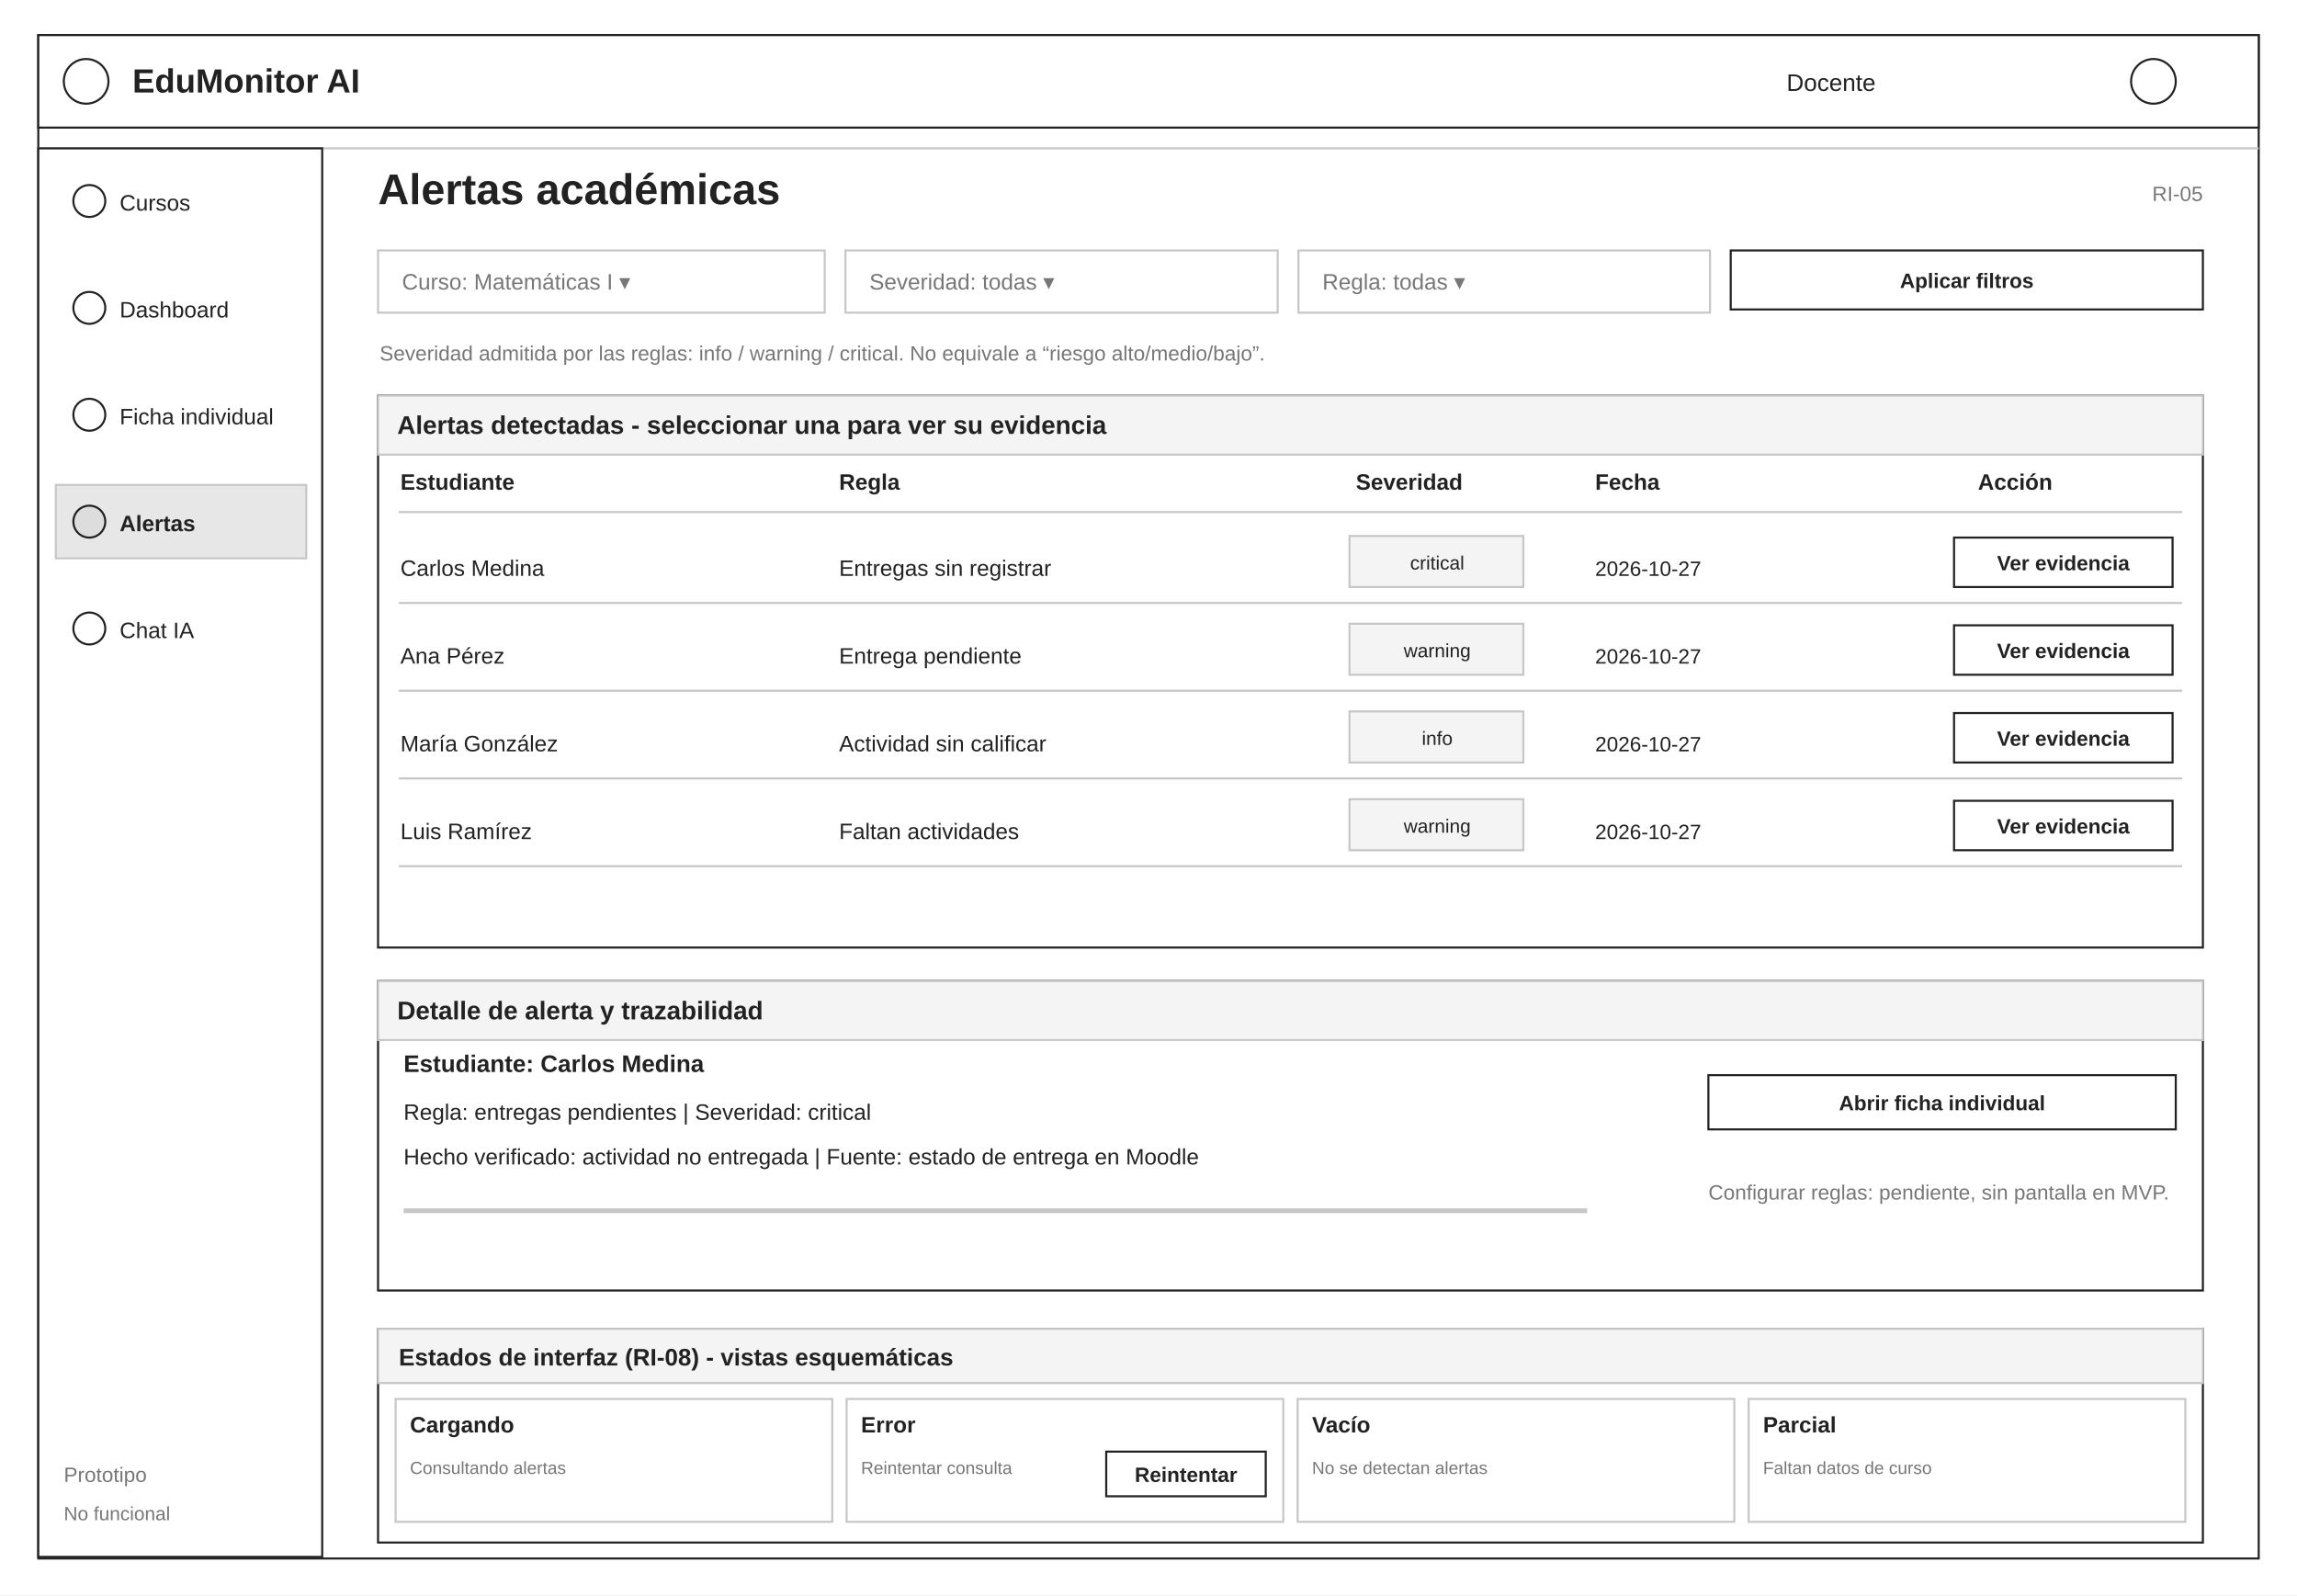
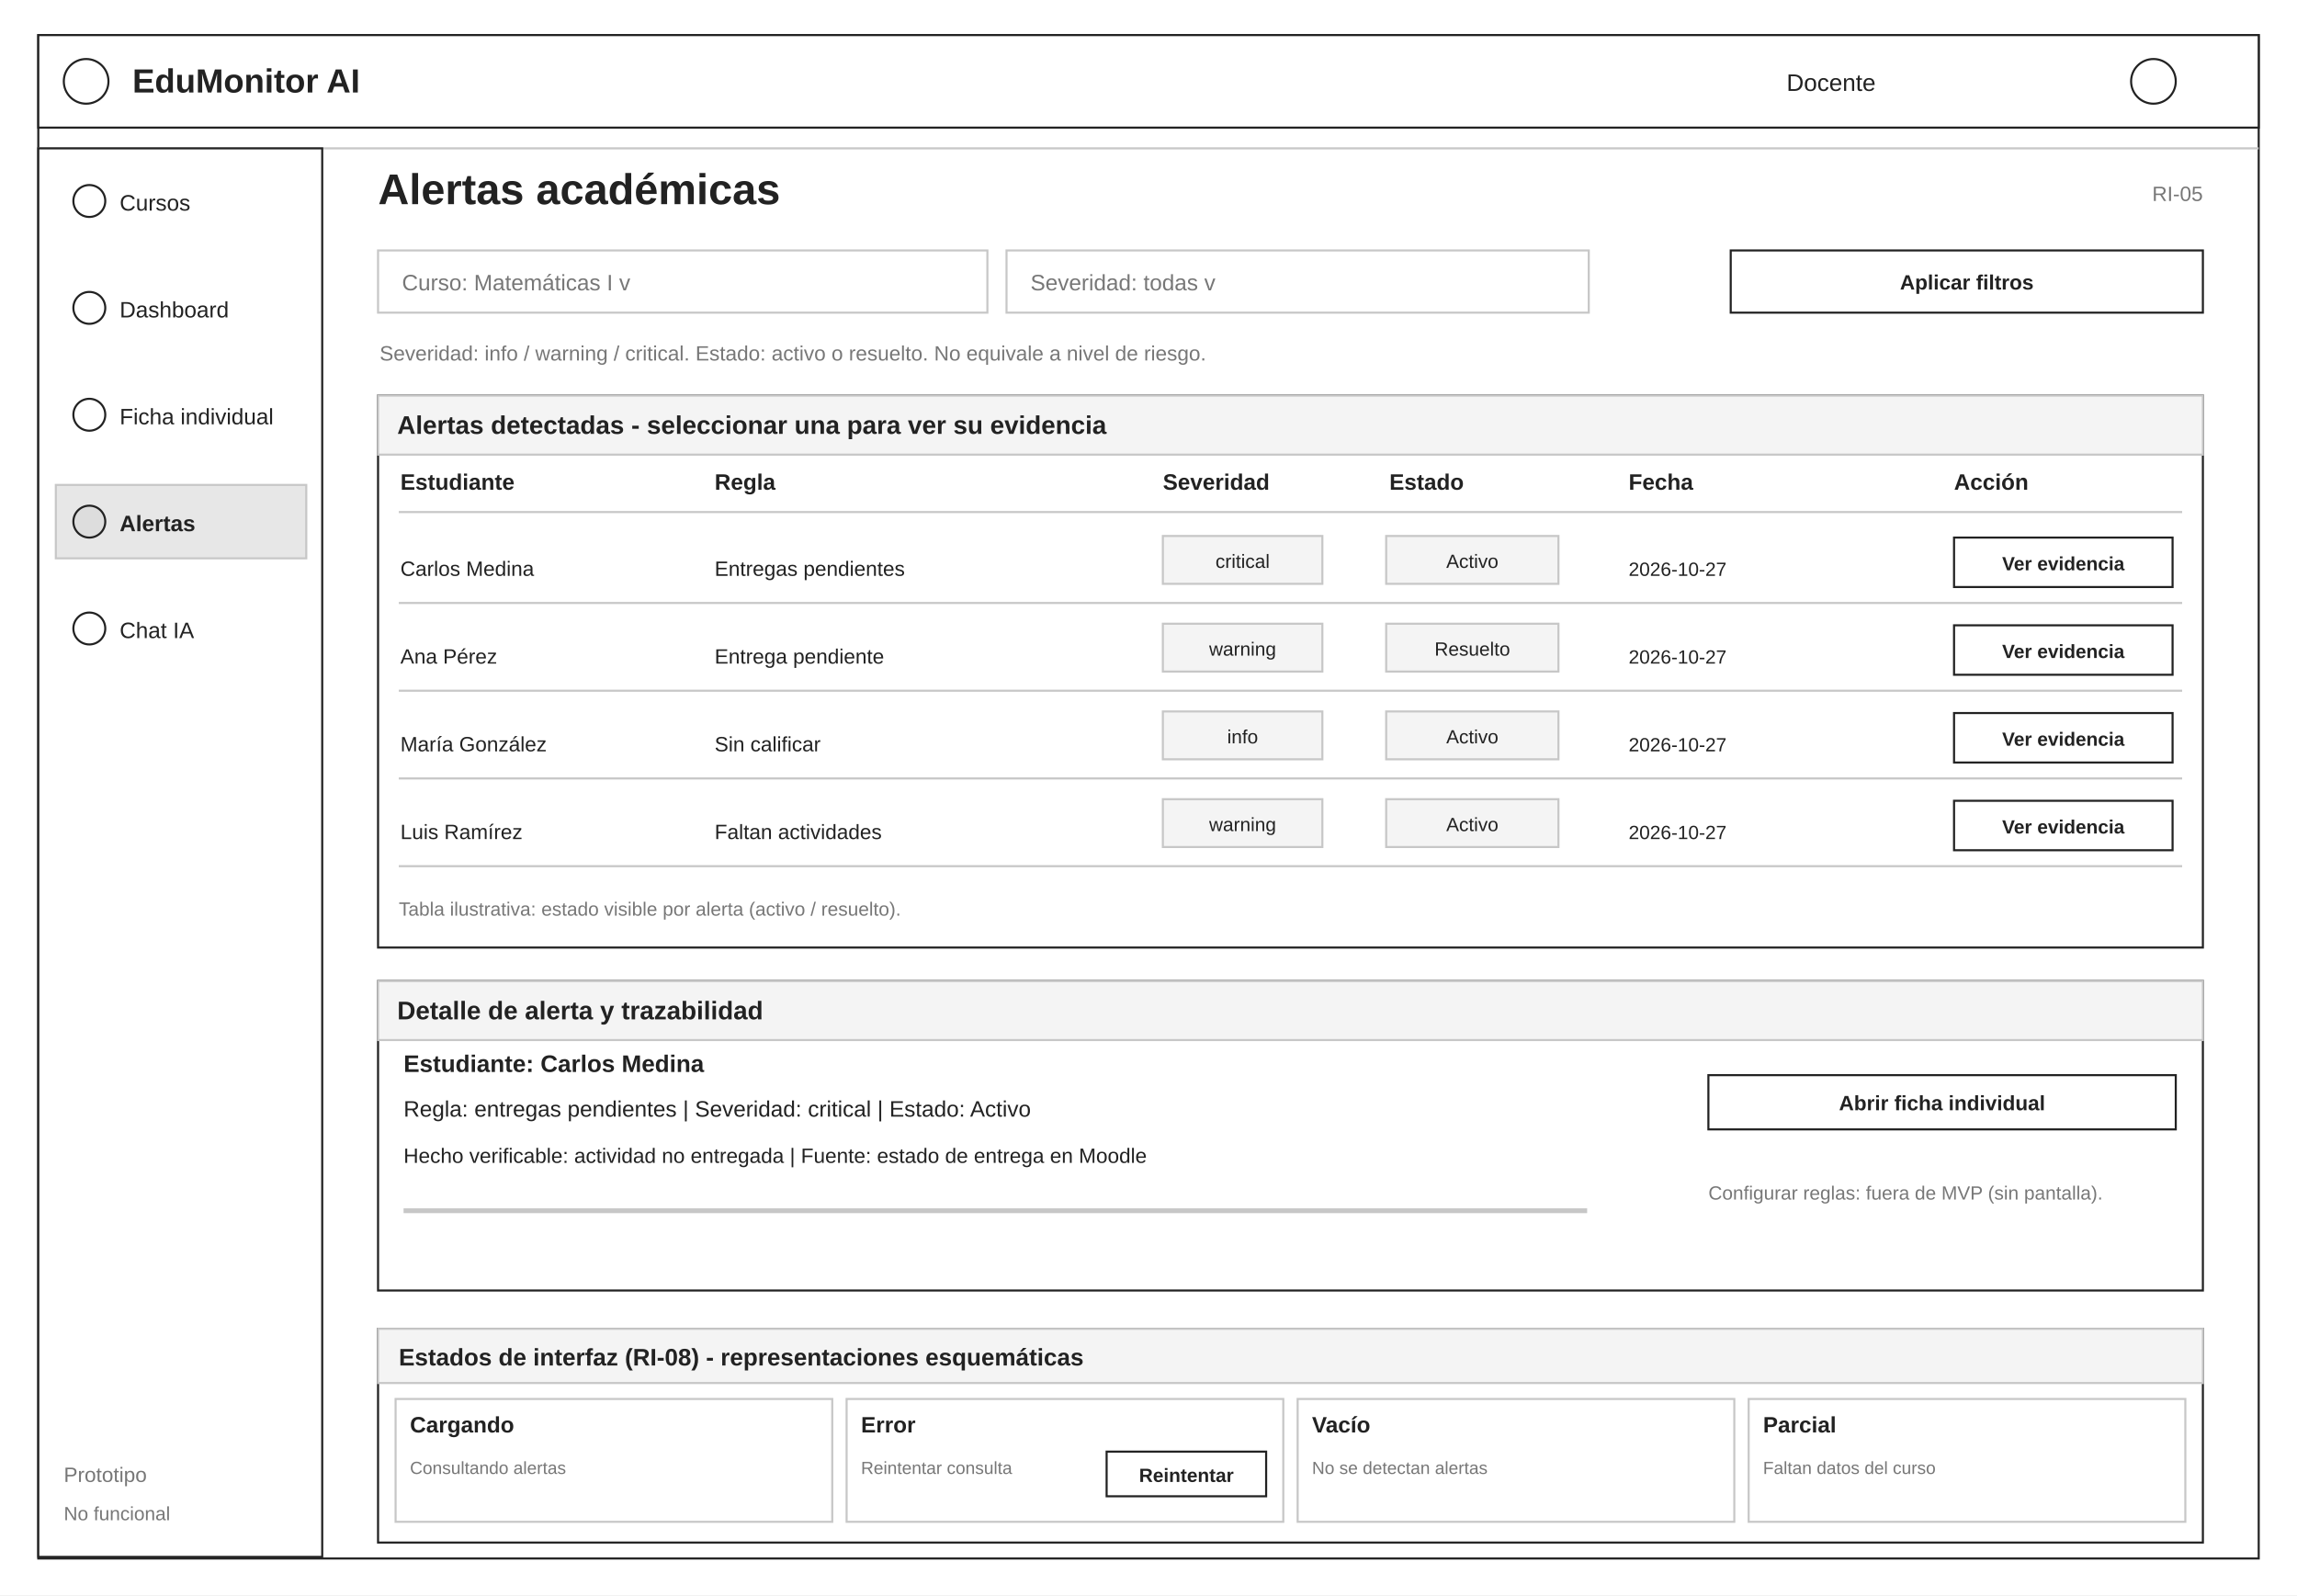
<svg xmlns="http://www.w3.org/2000/svg" width="1440" height="1000" viewBox="0 0 1440 1000">
-   <rect width="1440" height="1000" fill="#ffffff" />
-   <rect x="24" y="22" width="1392" height="955" rx="0" fill="#ffffff" stroke="#222222" stroke-width="1.3" />
-   <rect x="24" y="22" width="1392" height="58" rx="0" fill="#ffffff" stroke="#222222" stroke-width="1.3" />
+   <rect x="0" y="0" width="1440" height="1000" fill="#ffffff" stroke="#ffffff" stroke-width="0" />
+   <rect x="24" y="22" width="1392" height="955" fill="#ffffff" stroke="#222222" stroke-width="1.3" />
+   <rect x="24" y="22" width="1392" height="58" fill="#ffffff" stroke="#222222" stroke-width="1.3" />
  <circle cx="54" cy="51" r="14" fill="#ffffff" stroke="#222222" stroke-width="1.3" />
  <text x="83" y="58" font-family="Arial,DejaVu Sans,sans-serif" font-size="21" font-weight="700" fill="#222222" text-anchor="start">EduMonitor AI</text>
  <text x="1120" y="57" font-family="Arial,DejaVu Sans,sans-serif" font-size="15" font-weight="400" fill="#222222" text-anchor="start">Docente</text>
  <circle cx="1350" cy="51" r="14" fill="#ffffff" stroke="#222222" stroke-width="1.3" />
  <line x1="24" y1="93" x2="1416" y2="93" stroke="#c7c7c7" stroke-width="1.3" />
-   <rect x="24" y="93" width="178" height="883" rx="0" fill="#ffffff" stroke="#222222" stroke-width="1.3" />
+   <rect x="24" y="93" width="178" height="883" fill="#ffffff" stroke="#222222" stroke-width="1.3" />
  <circle cx="56" cy="126" r="10" fill="#ffffff" stroke="#222222" stroke-width="1.3" />
  <text x="75" y="132" font-family="Arial,DejaVu Sans,sans-serif" font-size="14" font-weight="400" fill="#222222" text-anchor="start">Cursos</text>
  <circle cx="56" cy="193" r="10" fill="#ffffff" stroke="#222222" stroke-width="1.3" />
  <text x="75" y="199" font-family="Arial,DejaVu Sans,sans-serif" font-size="14" font-weight="400" fill="#222222" text-anchor="start">Dashboard</text>
  <circle cx="56" cy="260" r="10" fill="#ffffff" stroke="#222222" stroke-width="1.3" />
  <text x="75" y="266" font-family="Arial,DejaVu Sans,sans-serif" font-size="14" font-weight="400" fill="#222222" text-anchor="start">Ficha individual</text>
-   <rect x="35" y="304" width="157" height="46" rx="0" fill="#e7e7e7" stroke="#c7c7c7" stroke-width="1.3" />
+   <rect x="35" y="304" width="157" height="46" fill="#e7e7e7" stroke="#c7c7c7" stroke-width="1.3" />
  <circle cx="56" cy="327" r="10" fill="#dddddd" stroke="#222222" stroke-width="1.3" />
  <text x="75" y="333" font-family="Arial,DejaVu Sans,sans-serif" font-size="14" font-weight="700" fill="#222222" text-anchor="start">Alertas</text>
  <circle cx="56" cy="394" r="10" fill="#ffffff" stroke="#222222" stroke-width="1.3" />
  <text x="75" y="400" font-family="Arial,DejaVu Sans,sans-serif" font-size="14" font-weight="400" fill="#222222" text-anchor="start">Chat IA</text>
  <text x="40" y="929" font-family="Arial,DejaVu Sans,sans-serif" font-size="13" font-weight="400" fill="#777777" text-anchor="start">Prototipo</text>
  <text x="40" y="953" font-family="Arial,DejaVu Sans,sans-serif" font-size="12" font-weight="400" fill="#777777" text-anchor="start">No funcional</text>
  <text x="237" y="128" font-family="Arial,DejaVu Sans,sans-serif" font-size="27" font-weight="700" fill="#222222" text-anchor="start">Alertas académicas</text>
  <text x="1381" y="126" font-family="Arial,DejaVu Sans,sans-serif" font-size="13" font-weight="400" fill="#777777" text-anchor="end">RI-05</text>
-   <rect x="237" y="157" width="280" height="39" rx="0" fill="#ffffff" stroke="#c7c7c7" stroke-width="1.3" />
-   <text x="252" y="181.5" font-family="Arial,DejaVu Sans,sans-serif" font-size="14" font-weight="400" fill="#777777" text-anchor="start">Curso: Matemáticas I ▾</text>
-   <rect x="530" y="157" width="271" height="39" rx="0" fill="#ffffff" stroke="#c7c7c7" stroke-width="1.3" />
-   <text x="545" y="181.5" font-family="Arial,DejaVu Sans,sans-serif" font-size="14" font-weight="400" fill="#777777" text-anchor="start">Severidad: todas ▾</text>
-   <rect x="814" y="157" width="258" height="39" rx="0" fill="#ffffff" stroke="#c7c7c7" stroke-width="1.3" />
-   <text x="829" y="181.5" font-family="Arial,DejaVu Sans,sans-serif" font-size="14" font-weight="400" fill="#777777" text-anchor="start">Regla: todas ▾</text>
-   <rect x="1085" y="157" width="296" height="37" rx="0" fill="#ffffff" stroke="#222222" stroke-width="1.3" />
-   <text x="1233.0" y="180.5" font-family="Arial,DejaVu Sans,sans-serif" font-size="13" font-weight="700" fill="#222222" text-anchor="middle">Aplicar filtros</text>
-   <text x="238" y="226" font-family="Arial,DejaVu Sans,sans-serif" font-size="13" font-weight="400" fill="#777777" text-anchor="start">Severidad admitida por las reglas: info / warning / critical. No equivale a “riesgo alto/medio/bajo”.</text>
-   <rect x="237" y="248" width="1144" height="346" rx="0" fill="#ffffff" stroke="#222222" stroke-width="1.3" />
-   <rect x="237" y="248" width="1144" height="37" rx="0" fill="#f4f4f4" stroke="#c7c7c7" stroke-width="1.3" />
+   <rect x="237" y="157" width="382" height="39" fill="#ffffff" stroke="#c7c7c7" stroke-width="1.3" />
+   <text x="252" y="182" font-family="Arial,DejaVu Sans,sans-serif" font-size="14" font-weight="400" fill="#777777" text-anchor="start">Curso: Matemáticas I  v</text>
+   <rect x="631" y="157" width="365" height="39" fill="#ffffff" stroke="#c7c7c7" stroke-width="1.3" />
+   <text x="646" y="182" font-family="Arial,DejaVu Sans,sans-serif" font-size="14" font-weight="400" fill="#777777" text-anchor="start">Severidad: todas  v</text>
+   <rect x="1085" y="157" width="296" height="39" fill="#ffffff" stroke="#222222" stroke-width="1.3" />
+   <text x="1233.0" y="181.5" font-family="Arial,DejaVu Sans,sans-serif" font-size="13" font-weight="700" fill="#222222" text-anchor="middle">Aplicar filtros</text>
+   <text x="238" y="226" font-family="Arial,DejaVu Sans,sans-serif" font-size="13" font-weight="400" fill="#777777" text-anchor="start">Severidad: info / warning / critical. Estado: activo o resuelto. No equivale a nivel de riesgo.</text>
+   <rect x="237" y="248" width="1144" height="346" fill="#ffffff" stroke="#222222" stroke-width="1.3" />
+   <rect x="237" y="248" width="1144" height="37" fill="#f4f4f4" stroke="#c7c7c7" stroke-width="1.3" />
  <text x="249" y="272" font-family="Arial,DejaVu Sans,sans-serif" font-size="16" font-weight="700" fill="#222222" text-anchor="start">Alertas detectadas - seleccionar una para ver su evidencia</text>
  <text x="251" y="307" font-family="Arial,DejaVu Sans,sans-serif" font-size="14" font-weight="700" fill="#222222" text-anchor="start">Estudiante</text>
-   <text x="526" y="307" font-family="Arial,DejaVu Sans,sans-serif" font-size="14" font-weight="700" fill="#222222" text-anchor="start">Regla</text>
-   <text x="850" y="307" font-family="Arial,DejaVu Sans,sans-serif" font-size="14" font-weight="700" fill="#222222" text-anchor="start">Severidad</text>
-   <text x="1000" y="307" font-family="Arial,DejaVu Sans,sans-serif" font-size="14" font-weight="700" fill="#222222" text-anchor="start">Fecha</text>
-   <text x="1240" y="307" font-family="Arial,DejaVu Sans,sans-serif" font-size="14" font-weight="700" fill="#222222" text-anchor="start">Acción</text>
+   <text x="448" y="307" font-family="Arial,DejaVu Sans,sans-serif" font-size="14" font-weight="700" fill="#222222" text-anchor="start">Regla</text>
+   <text x="729" y="307" font-family="Arial,DejaVu Sans,sans-serif" font-size="14" font-weight="700" fill="#222222" text-anchor="start">Severidad</text>
+   <text x="871" y="307" font-family="Arial,DejaVu Sans,sans-serif" font-size="14" font-weight="700" fill="#222222" text-anchor="start">Estado</text>
+   <text x="1021" y="307" font-family="Arial,DejaVu Sans,sans-serif" font-size="14" font-weight="700" fill="#222222" text-anchor="start">Fecha</text>
+   <text x="1225" y="307" font-family="Arial,DejaVu Sans,sans-serif" font-size="14" font-weight="700" fill="#222222" text-anchor="start">Acción</text>
  <line x1="250" y1="321" x2="1368" y2="321" stroke="#c7c7c7" stroke-width="1.3" />
-   <text x="251" y="361" font-family="Arial,DejaVu Sans,sans-serif" font-size="14" font-weight="400" fill="#222222" text-anchor="start">Carlos Medina</text>
-   <text x="526" y="361" font-family="Arial,DejaVu Sans,sans-serif" font-size="14" font-weight="400" fill="#222222" text-anchor="start">Entregas sin registrar</text>
-   <rect x="846" y="336" width="109" height="32" rx="0" fill="#f4f4f4" stroke="#c7c7c7" stroke-width="1.3" />
-   <text x="901" y="357" font-family="Arial,DejaVu Sans,sans-serif" font-size="12" font-weight="400" fill="#222222" text-anchor="middle">critical</text>
-   <text x="1000" y="361" font-family="Arial,DejaVu Sans,sans-serif" font-size="13" font-weight="400" fill="#222222" text-anchor="start">2026-10-27</text>
-   <rect x="1225" y="337" width="137" height="31" rx="0" fill="#ffffff" stroke="#222222" stroke-width="1.3" />
-   <text x="1293.5" y="357.5" font-family="Arial,DejaVu Sans,sans-serif" font-size="13" font-weight="700" fill="#222222" text-anchor="middle">Ver evidencia</text>
+   <text x="251" y="361" font-family="Arial,DejaVu Sans,sans-serif" font-size="13" font-weight="400" fill="#222222" text-anchor="start">Carlos Medina</text>
+   <text x="448" y="361" font-family="Arial,DejaVu Sans,sans-serif" font-size="13" font-weight="400" fill="#222222" text-anchor="start">Entregas pendientes</text>
+   <rect x="729" y="336" width="100" height="30" fill="#f4f4f4" stroke="#c7c7c7" stroke-width="1.3" />
+   <text x="779.0" y="356" font-family="Arial,DejaVu Sans,sans-serif" font-size="12" font-weight="400" fill="#222222" text-anchor="middle">critical</text>
+   <rect x="869" y="336" width="108" height="30" fill="#f4f4f4" stroke="#c7c7c7" stroke-width="1.3" />
+   <text x="923.0" y="356" font-family="Arial,DejaVu Sans,sans-serif" font-size="12" font-weight="400" fill="#222222" text-anchor="middle">Activo</text>
+   <text x="1021" y="361" font-family="Arial,DejaVu Sans,sans-serif" font-size="12" font-weight="400" fill="#222222" text-anchor="start">2026-10-27</text>
+   <rect x="1225" y="337" width="137" height="31" fill="#ffffff" stroke="#222222" stroke-width="1.3" />
+   <text x="1293.5" y="357.5" font-family="Arial,DejaVu Sans,sans-serif" font-size="12" font-weight="700" fill="#222222" text-anchor="middle">Ver evidencia</text>
  <line x1="250" y1="378" x2="1368" y2="378" stroke="#c7c7c7" stroke-width="1.3" />
-   <text x="251" y="416" font-family="Arial,DejaVu Sans,sans-serif" font-size="14" font-weight="400" fill="#222222" text-anchor="start">Ana Pérez</text>
-   <text x="526" y="416" font-family="Arial,DejaVu Sans,sans-serif" font-size="14" font-weight="400" fill="#222222" text-anchor="start">Entrega pendiente</text>
-   <rect x="846" y="391" width="109" height="32" rx="0" fill="#f4f4f4" stroke="#c7c7c7" stroke-width="1.3" />
-   <text x="901" y="412" font-family="Arial,DejaVu Sans,sans-serif" font-size="12" font-weight="400" fill="#222222" text-anchor="middle">warning</text>
-   <text x="1000" y="416" font-family="Arial,DejaVu Sans,sans-serif" font-size="13" font-weight="400" fill="#222222" text-anchor="start">2026-10-27</text>
-   <rect x="1225" y="392" width="137" height="31" rx="0" fill="#ffffff" stroke="#222222" stroke-width="1.3" />
-   <text x="1293.5" y="412.5" font-family="Arial,DejaVu Sans,sans-serif" font-size="13" font-weight="700" fill="#222222" text-anchor="middle">Ver evidencia</text>
+   <text x="251" y="416" font-family="Arial,DejaVu Sans,sans-serif" font-size="13" font-weight="400" fill="#222222" text-anchor="start">Ana Pérez</text>
+   <text x="448" y="416" font-family="Arial,DejaVu Sans,sans-serif" font-size="13" font-weight="400" fill="#222222" text-anchor="start">Entrega pendiente</text>
+   <rect x="729" y="391" width="100" height="30" fill="#f4f4f4" stroke="#c7c7c7" stroke-width="1.3" />
+   <text x="779.0" y="411" font-family="Arial,DejaVu Sans,sans-serif" font-size="12" font-weight="400" fill="#222222" text-anchor="middle">warning</text>
+   <rect x="869" y="391" width="108" height="30" fill="#f4f4f4" stroke="#c7c7c7" stroke-width="1.3" />
+   <text x="923.0" y="411" font-family="Arial,DejaVu Sans,sans-serif" font-size="12" font-weight="400" fill="#222222" text-anchor="middle">Resuelto</text>
+   <text x="1021" y="416" font-family="Arial,DejaVu Sans,sans-serif" font-size="12" font-weight="400" fill="#222222" text-anchor="start">2026-10-27</text>
+   <rect x="1225" y="392" width="137" height="31" fill="#ffffff" stroke="#222222" stroke-width="1.3" />
+   <text x="1293.5" y="412.5" font-family="Arial,DejaVu Sans,sans-serif" font-size="12" font-weight="700" fill="#222222" text-anchor="middle">Ver evidencia</text>
  <line x1="250" y1="433" x2="1368" y2="433" stroke="#c7c7c7" stroke-width="1.3" />
-   <text x="251" y="471" font-family="Arial,DejaVu Sans,sans-serif" font-size="14" font-weight="400" fill="#222222" text-anchor="start">María González</text>
-   <text x="526" y="471" font-family="Arial,DejaVu Sans,sans-serif" font-size="14" font-weight="400" fill="#222222" text-anchor="start">Actividad sin calificar</text>
-   <rect x="846" y="446" width="109" height="32" rx="0" fill="#f4f4f4" stroke="#c7c7c7" stroke-width="1.3" />
-   <text x="901" y="467" font-family="Arial,DejaVu Sans,sans-serif" font-size="12" font-weight="400" fill="#222222" text-anchor="middle">info</text>
-   <text x="1000" y="471" font-family="Arial,DejaVu Sans,sans-serif" font-size="13" font-weight="400" fill="#222222" text-anchor="start">2026-10-27</text>
-   <rect x="1225" y="447" width="137" height="31" rx="0" fill="#ffffff" stroke="#222222" stroke-width="1.3" />
-   <text x="1293.5" y="467.5" font-family="Arial,DejaVu Sans,sans-serif" font-size="13" font-weight="700" fill="#222222" text-anchor="middle">Ver evidencia</text>
+   <text x="251" y="471" font-family="Arial,DejaVu Sans,sans-serif" font-size="13" font-weight="400" fill="#222222" text-anchor="start">María González</text>
+   <text x="448" y="471" font-family="Arial,DejaVu Sans,sans-serif" font-size="13" font-weight="400" fill="#222222" text-anchor="start">Sin calificar</text>
+   <rect x="729" y="446" width="100" height="30" fill="#f4f4f4" stroke="#c7c7c7" stroke-width="1.3" />
+   <text x="779.0" y="466" font-family="Arial,DejaVu Sans,sans-serif" font-size="12" font-weight="400" fill="#222222" text-anchor="middle">info</text>
+   <rect x="869" y="446" width="108" height="30" fill="#f4f4f4" stroke="#c7c7c7" stroke-width="1.3" />
+   <text x="923.0" y="466" font-family="Arial,DejaVu Sans,sans-serif" font-size="12" font-weight="400" fill="#222222" text-anchor="middle">Activo</text>
+   <text x="1021" y="471" font-family="Arial,DejaVu Sans,sans-serif" font-size="12" font-weight="400" fill="#222222" text-anchor="start">2026-10-27</text>
+   <rect x="1225" y="447" width="137" height="31" fill="#ffffff" stroke="#222222" stroke-width="1.3" />
+   <text x="1293.5" y="467.5" font-family="Arial,DejaVu Sans,sans-serif" font-size="12" font-weight="700" fill="#222222" text-anchor="middle">Ver evidencia</text>
  <line x1="250" y1="488" x2="1368" y2="488" stroke="#c7c7c7" stroke-width="1.3" />
-   <text x="251" y="526" font-family="Arial,DejaVu Sans,sans-serif" font-size="14" font-weight="400" fill="#222222" text-anchor="start">Luis Ramírez</text>
-   <text x="526" y="526" font-family="Arial,DejaVu Sans,sans-serif" font-size="14" font-weight="400" fill="#222222" text-anchor="start">Faltan actividades</text>
-   <rect x="846" y="501" width="109" height="32" rx="0" fill="#f4f4f4" stroke="#c7c7c7" stroke-width="1.3" />
-   <text x="901" y="522" font-family="Arial,DejaVu Sans,sans-serif" font-size="12" font-weight="400" fill="#222222" text-anchor="middle">warning</text>
-   <text x="1000" y="526" font-family="Arial,DejaVu Sans,sans-serif" font-size="13" font-weight="400" fill="#222222" text-anchor="start">2026-10-27</text>
-   <rect x="1225" y="502" width="137" height="31" rx="0" fill="#ffffff" stroke="#222222" stroke-width="1.3" />
-   <text x="1293.5" y="522.5" font-family="Arial,DejaVu Sans,sans-serif" font-size="13" font-weight="700" fill="#222222" text-anchor="middle">Ver evidencia</text>
+   <text x="251" y="526" font-family="Arial,DejaVu Sans,sans-serif" font-size="13" font-weight="400" fill="#222222" text-anchor="start">Luis Ramírez</text>
+   <text x="448" y="526" font-family="Arial,DejaVu Sans,sans-serif" font-size="13" font-weight="400" fill="#222222" text-anchor="start">Faltan actividades</text>
+   <rect x="729" y="501" width="100" height="30" fill="#f4f4f4" stroke="#c7c7c7" stroke-width="1.3" />
+   <text x="779.0" y="521" font-family="Arial,DejaVu Sans,sans-serif" font-size="12" font-weight="400" fill="#222222" text-anchor="middle">warning</text>
+   <rect x="869" y="501" width="108" height="30" fill="#f4f4f4" stroke="#c7c7c7" stroke-width="1.3" />
+   <text x="923.0" y="521" font-family="Arial,DejaVu Sans,sans-serif" font-size="12" font-weight="400" fill="#222222" text-anchor="middle">Activo</text>
+   <text x="1021" y="526" font-family="Arial,DejaVu Sans,sans-serif" font-size="12" font-weight="400" fill="#222222" text-anchor="start">2026-10-27</text>
+   <rect x="1225" y="502" width="137" height="31" fill="#ffffff" stroke="#222222" stroke-width="1.3" />
+   <text x="1293.5" y="522.5" font-family="Arial,DejaVu Sans,sans-serif" font-size="12" font-weight="700" fill="#222222" text-anchor="middle">Ver evidencia</text>
  <line x1="250" y1="543" x2="1368" y2="543" stroke="#c7c7c7" stroke-width="1.3" />
-   <rect x="237" y="615" width="1144" height="194" rx="0" fill="#ffffff" stroke="#222222" stroke-width="1.3" />
-   <rect x="237" y="615" width="1144" height="37" rx="0" fill="#f4f4f4" stroke="#c7c7c7" stroke-width="1.3" />
+   <text x="250" y="574" font-family="Arial,DejaVu Sans,sans-serif" font-size="12" font-weight="400" fill="#777777" text-anchor="start">Tabla ilustrativa: estado visible por alerta (activo / resuelto).</text>
+   <rect x="237" y="615" width="1144" height="194" fill="#ffffff" stroke="#222222" stroke-width="1.3" />
+   <rect x="237" y="615" width="1144" height="37" fill="#f4f4f4" stroke="#c7c7c7" stroke-width="1.3" />
  <text x="249" y="639" font-family="Arial,DejaVu Sans,sans-serif" font-size="16" font-weight="700" fill="#222222" text-anchor="start">Detalle de alerta y trazabilidad</text>
  <text x="253" y="672" font-family="Arial,DejaVu Sans,sans-serif" font-size="15" font-weight="700" fill="#222222" text-anchor="start">Estudiante: Carlos Medina</text>
-   <text x="253" y="702" font-family="Arial,DejaVu Sans,sans-serif" font-size="14" font-weight="400" fill="#222222" text-anchor="start">Regla: entregas pendientes | Severidad: critical</text>
-   <text x="253" y="730" font-family="Arial,DejaVu Sans,sans-serif" font-size="14" font-weight="400" fill="#222222" text-anchor="start">Hecho verificado: actividad no entregada | Fuente: estado de entrega en Moodle</text>
+   <text x="253" y="700" font-family="Arial,DejaVu Sans,sans-serif" font-size="14" font-weight="400" fill="#222222" text-anchor="start">Regla: entregas pendientes   |   Severidad: critical   |   Estado: Activo</text>
+   <text x="253" y="729" font-family="Arial,DejaVu Sans,sans-serif" font-size="13" font-weight="400" fill="#222222" text-anchor="start">Hecho verificable: actividad no entregada   |   Fuente: estado de entrega en Moodle</text>
  <line x1="253" y1="759" x2="995" y2="759" stroke="#c7c7c7" stroke-width="3" />
-   <rect x="1071" y="674" width="293" height="34" rx="0" fill="#ffffff" stroke="#222222" stroke-width="1.3" />
+   <rect x="1071" y="674" width="293" height="34" fill="#ffffff" stroke="#222222" stroke-width="1.3" />
  <text x="1217.5" y="696.0" font-family="Arial,DejaVu Sans,sans-serif" font-size="13" font-weight="700" fill="#222222" text-anchor="middle">Abrir ficha individual</text>
-   <text x="1071" y="752" font-family="Arial,DejaVu Sans,sans-serif" font-size="13" font-weight="400" fill="#777777" text-anchor="start">Configurar reglas: pendiente, sin pantalla en MVP.</text>
-   <rect x="237" y="833" width="1144" height="134" rx="0" fill="#ffffff" stroke="#222222" stroke-width="1.3" />
-   <rect x="237" y="833" width="1144" height="34" rx="0" fill="#f4f4f4" stroke="#c7c7c7" stroke-width="1.3" />
-   <text x="250" y="856" font-family="Arial,DejaVu Sans,sans-serif" font-size="15" font-weight="700" fill="#222222" text-anchor="start">Estados de interfaz (RI-08) - vistas esquemáticas</text>
-   <rect x="248.0" y="877" width="273.75" height="77" rx="0" fill="#ffffff" stroke="#c7c7c7" stroke-width="1.3" />
+   <text x="1071" y="752" font-family="Arial,DejaVu Sans,sans-serif" font-size="12" font-weight="400" fill="#777777" text-anchor="start">Configurar reglas: fuera de MVP (sin pantalla).</text>
+   <rect x="237" y="833" width="1144" height="134" fill="#ffffff" stroke="#222222" stroke-width="1.3" />
+   <rect x="237" y="833" width="1144" height="34" fill="#f4f4f4" stroke="#c7c7c7" stroke-width="1.3" />
+   <text x="250" y="856" font-family="Arial,DejaVu Sans,sans-serif" font-size="15" font-weight="700" fill="#222222" text-anchor="start">Estados de interfaz (RI-08) - representaciones esquemáticas</text>
+   <rect x="248.0" y="877" width="273.75" height="77" fill="#ffffff" stroke="#c7c7c7" stroke-width="1.3" />
  <text x="257.0" y="898" font-family="Arial,DejaVu Sans,sans-serif" font-size="14" font-weight="700" fill="#222222" text-anchor="start">Cargando</text>
  <text x="257.0" y="924" font-family="Arial,DejaVu Sans,sans-serif" font-size="11" font-weight="400" fill="#777777" text-anchor="start">Consultando alertas</text>
-   <rect x="530.75" y="877" width="273.75" height="77" rx="0" fill="#ffffff" stroke="#c7c7c7" stroke-width="1.3" />
+   <rect x="530.75" y="877" width="273.75" height="77" fill="#ffffff" stroke="#c7c7c7" stroke-width="1.3" />
  <text x="539.75" y="898" font-family="Arial,DejaVu Sans,sans-serif" font-size="14" font-weight="700" fill="#222222" text-anchor="start">Error</text>
  <text x="539.75" y="924" font-family="Arial,DejaVu Sans,sans-serif" font-size="11" font-weight="400" fill="#777777" text-anchor="start">Reintentar consulta</text>
-   <rect x="693.5" y="910" width="100" height="28" rx="0" fill="#ffffff" stroke="#222222" stroke-width="1.3" />
-   <text x="743.5" y="929.0" font-family="Arial,DejaVu Sans,sans-serif" font-size="13" font-weight="700" fill="#222222" text-anchor="middle">Reintentar</text>
-   <rect x="813.5" y="877" width="273.75" height="77" rx="0" fill="#ffffff" stroke="#c7c7c7" stroke-width="1.3" />
+   <rect x="693.75" y="910" width="100" height="28" fill="#ffffff" stroke="#222222" stroke-width="1.3" />
+   <text x="743.75" y="929.0" font-family="Arial,DejaVu Sans,sans-serif" font-size="12" font-weight="700" fill="#222222" text-anchor="middle">Reintentar</text>
+   <rect x="813.5" y="877" width="273.75" height="77" fill="#ffffff" stroke="#c7c7c7" stroke-width="1.3" />
  <text x="822.5" y="898" font-family="Arial,DejaVu Sans,sans-serif" font-size="14" font-weight="700" fill="#222222" text-anchor="start">Vacío</text>
  <text x="822.5" y="924" font-family="Arial,DejaVu Sans,sans-serif" font-size="11" font-weight="400" fill="#777777" text-anchor="start">No se detectan alertas</text>
-   <rect x="1096.25" y="877" width="273.75" height="77" rx="0" fill="#ffffff" stroke="#c7c7c7" stroke-width="1.3" />
+   <rect x="1096.25" y="877" width="273.75" height="77" fill="#ffffff" stroke="#c7c7c7" stroke-width="1.3" />
  <text x="1105.25" y="898" font-family="Arial,DejaVu Sans,sans-serif" font-size="14" font-weight="700" fill="#222222" text-anchor="start">Parcial</text>
-   <text x="1105.25" y="924" font-family="Arial,DejaVu Sans,sans-serif" font-size="11" font-weight="400" fill="#777777" text-anchor="start">Faltan datos de curso</text>
+   <text x="1105.25" y="924" font-family="Arial,DejaVu Sans,sans-serif" font-size="11" font-weight="400" fill="#777777" text-anchor="start">Faltan datos del curso</text>
</svg>
